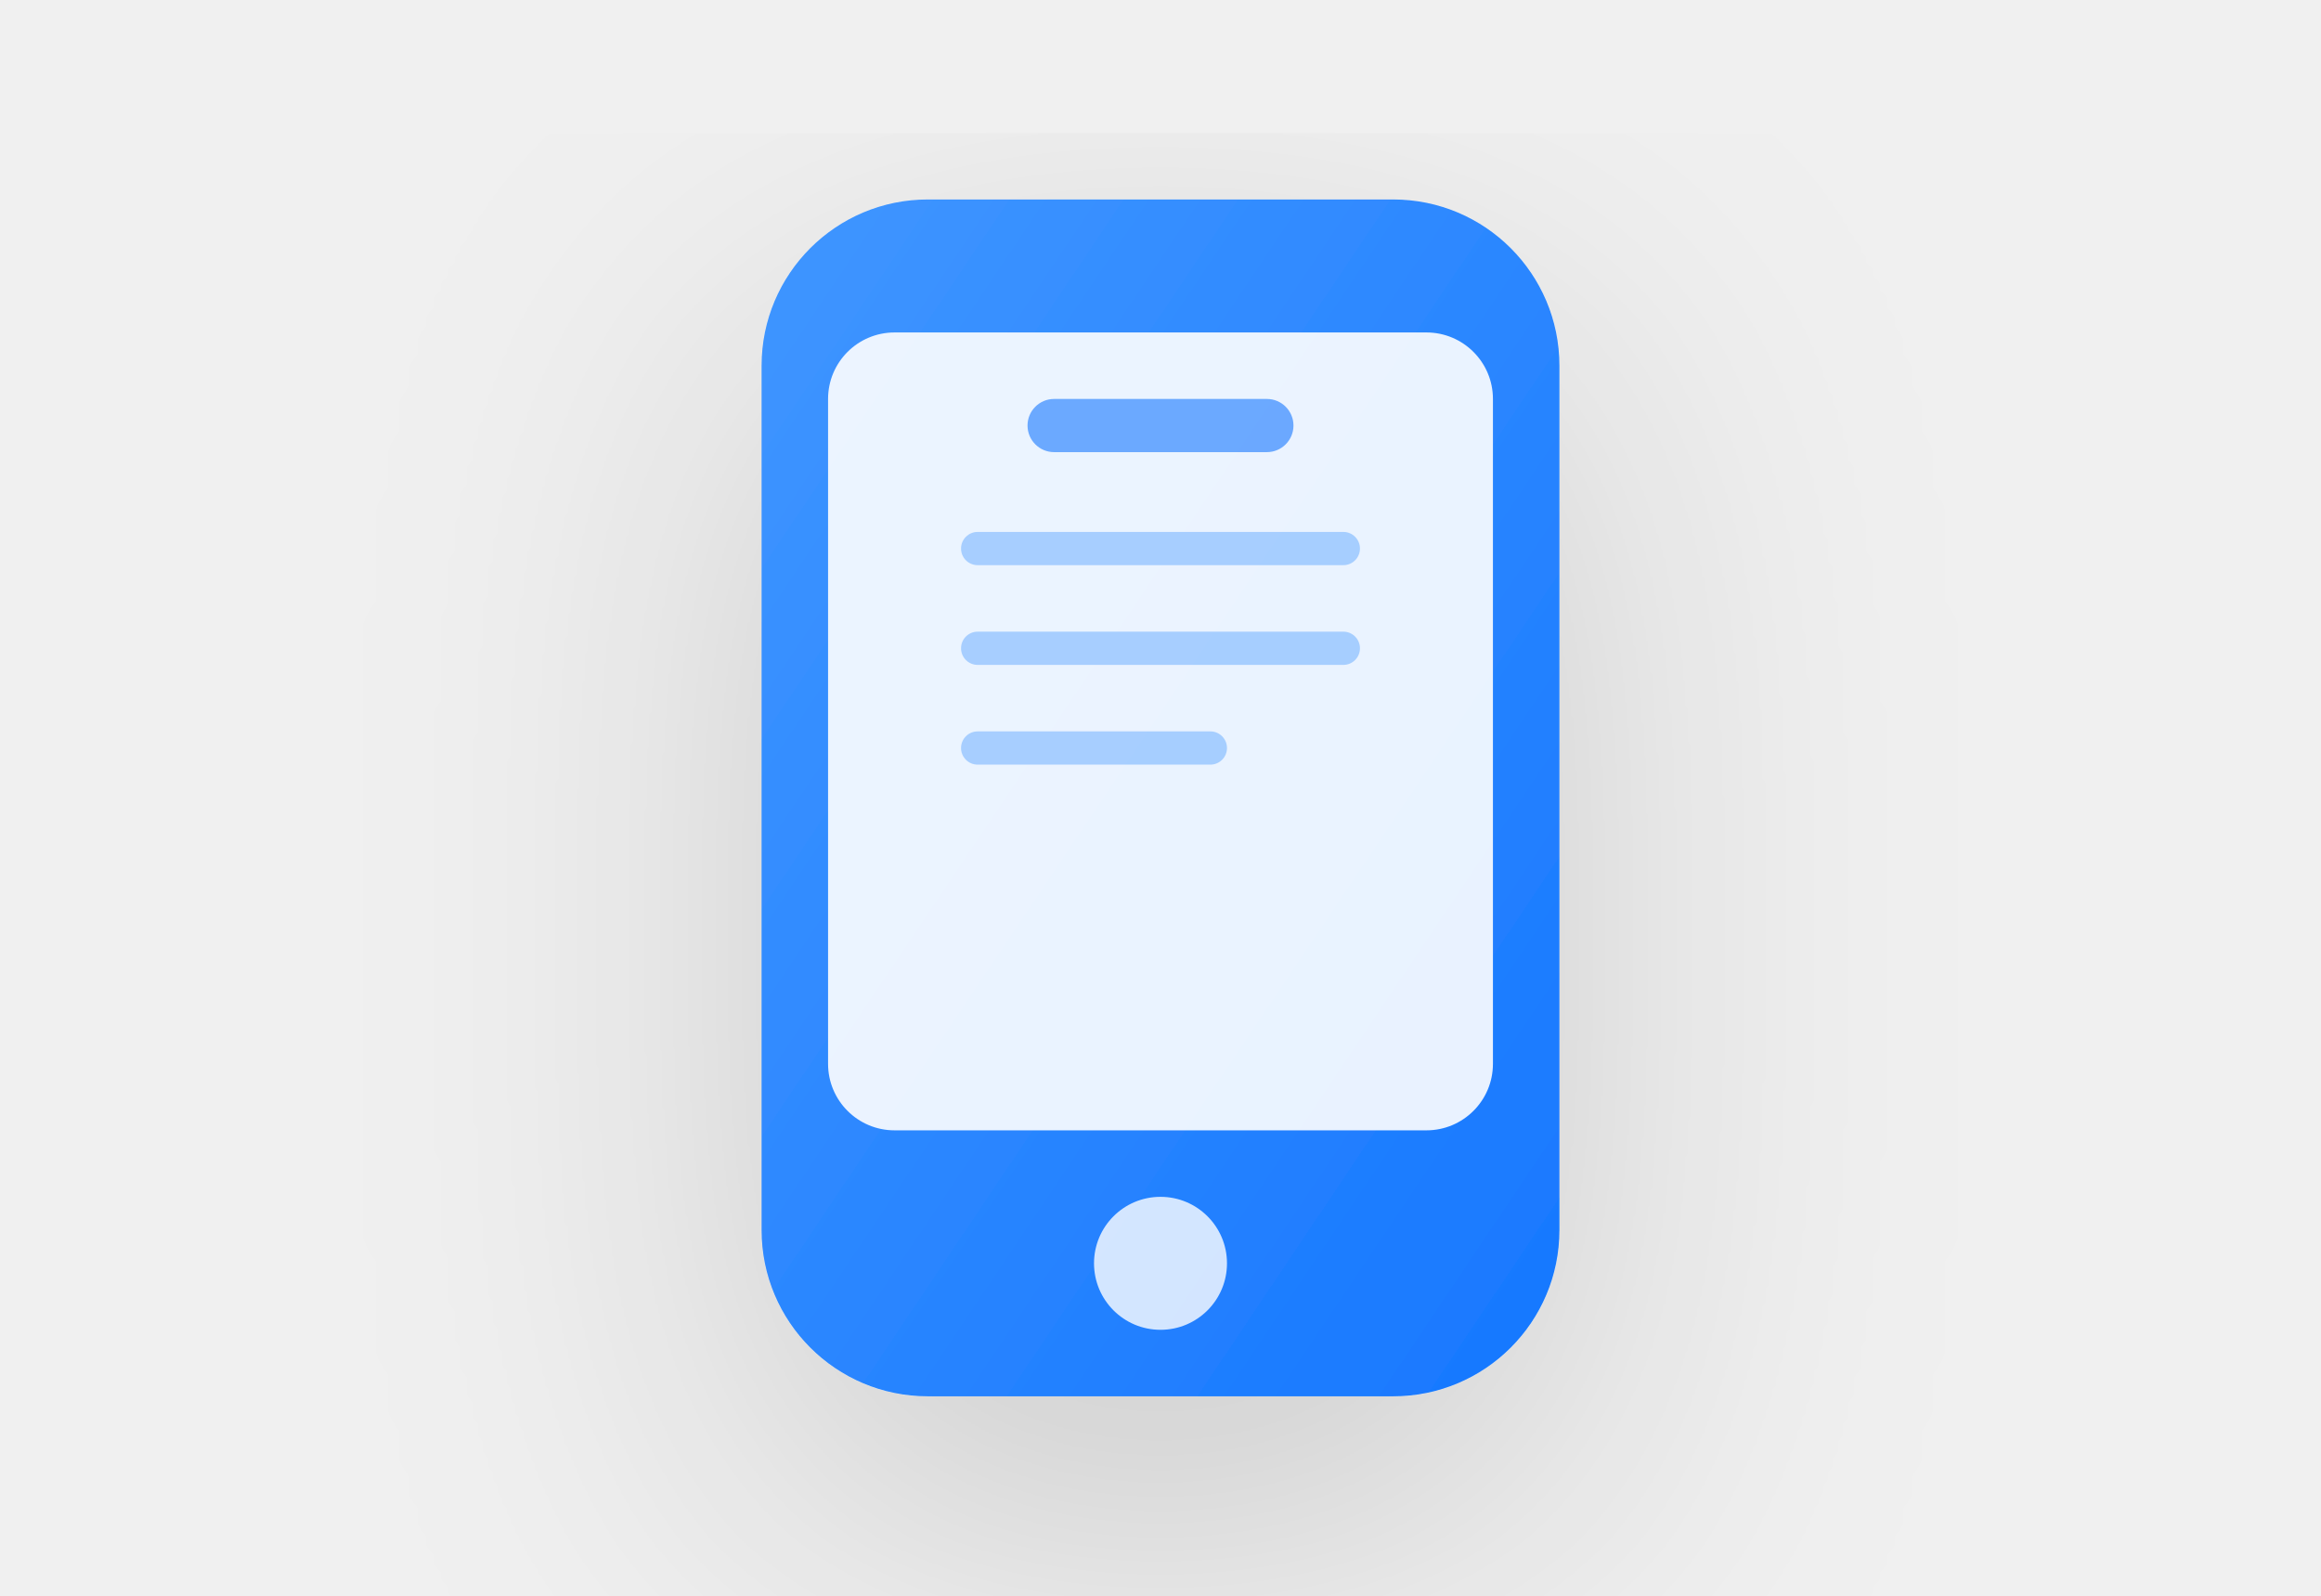
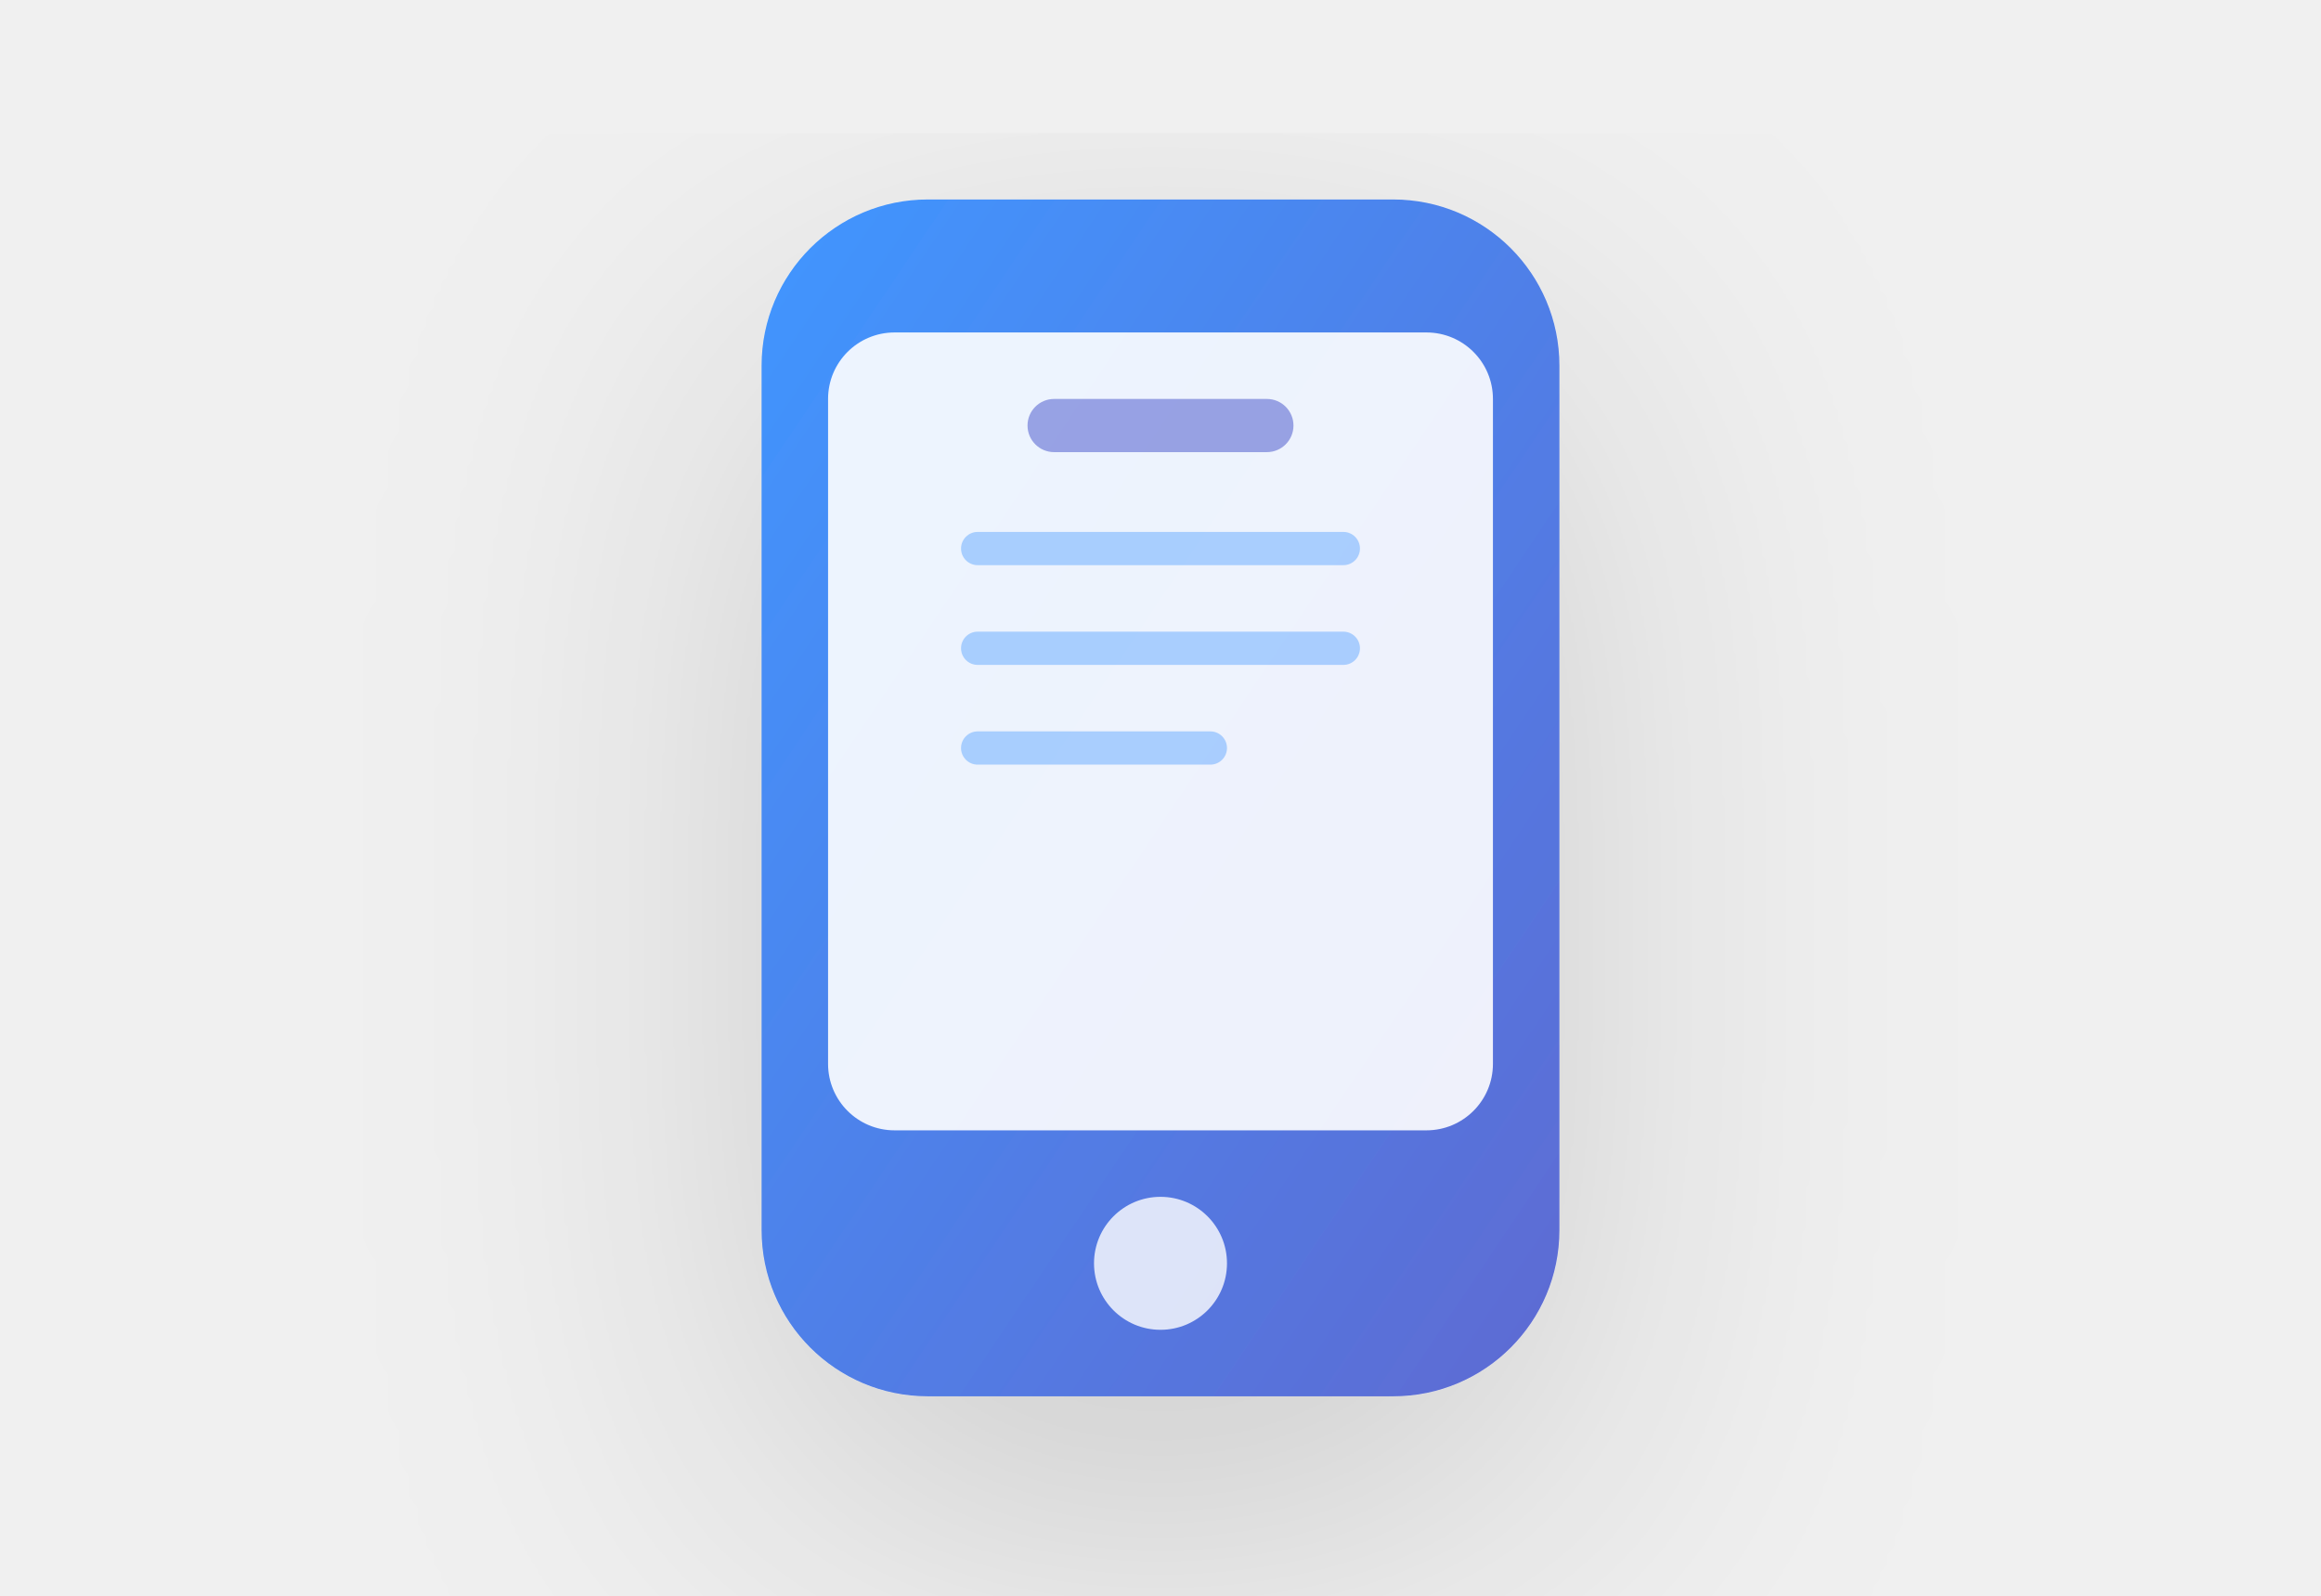
<svg xmlns="http://www.w3.org/2000/svg" width="160" height="110" viewBox="0 0 24 24" fill="none">
  <defs>
    <linearGradient id="phoneGrad" x1="0%" y1="0%" x2="100%" y2="100%">
      <stop offset="0%" style="stop-color:#4096ff;stop-opacity:1" />
-       <stop offset="100%" style="stop-color:#1677ff;stop-opacity:1" />
+       <stop offset="100%" style="stop-color:#5e6ad2;stop-opacity:1" />
    </linearGradient>
    <filter id="phoneShadow" x="-50%" y="-50%" width="200%" height="200%">
      <feDropShadow dx="0" dy="2" stdDeviation="3" flood-opacity="0.15" />
    </filter>
  </defs>
  <rect x="6" y="3" width="12" height="18" rx="2.5" fill="url(#phoneGrad)" filter="url(#phoneShadow)" />
  <rect x="7" y="5" width="10" height="12" rx="1" fill="#ffffff" opacity="0.9" />
  <circle cx="12" cy="19" r="1" fill="#ffffff" opacity="0.8" />
-   <rect x="10" y="6" width="4" height="0.8" rx="0.4" fill="#1677ff" opacity="0.6" />
+   <rect x="10" y="6" width="4" height="0.8" rx="0.4" fill="#5e6ad2" opacity="0.6" />
  <rect x="9" y="8" width="6" height="0.5" rx="0.25" fill="#4096ff" opacity="0.4" />
  <rect x="9" y="9.5" width="6" height="0.5" rx="0.25" fill="#4096ff" opacity="0.4" />
  <rect x="9" y="11" width="4" height="0.5" rx="0.25" fill="#4096ff" opacity="0.4" />
</svg>
